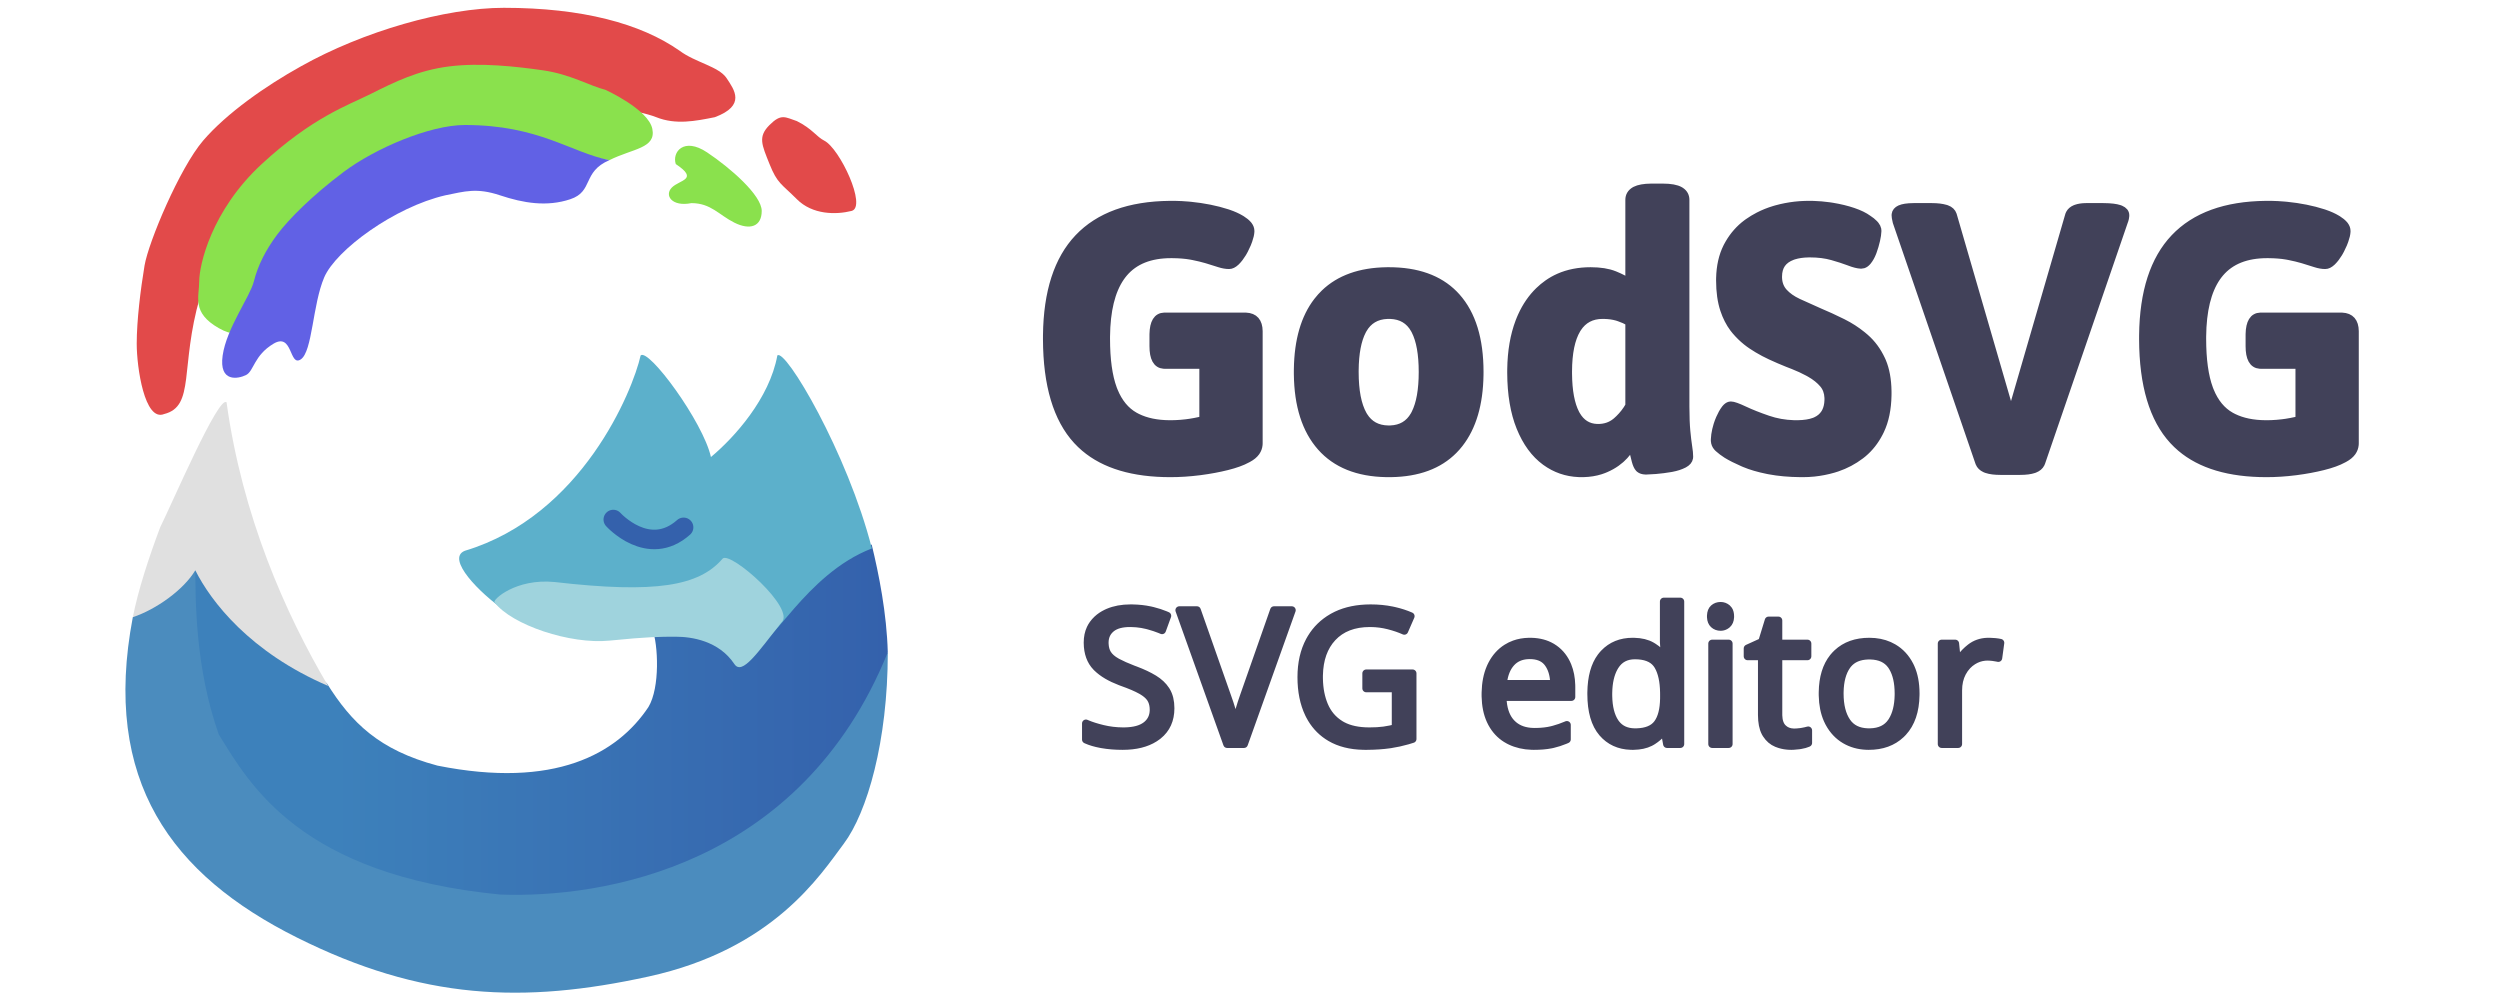
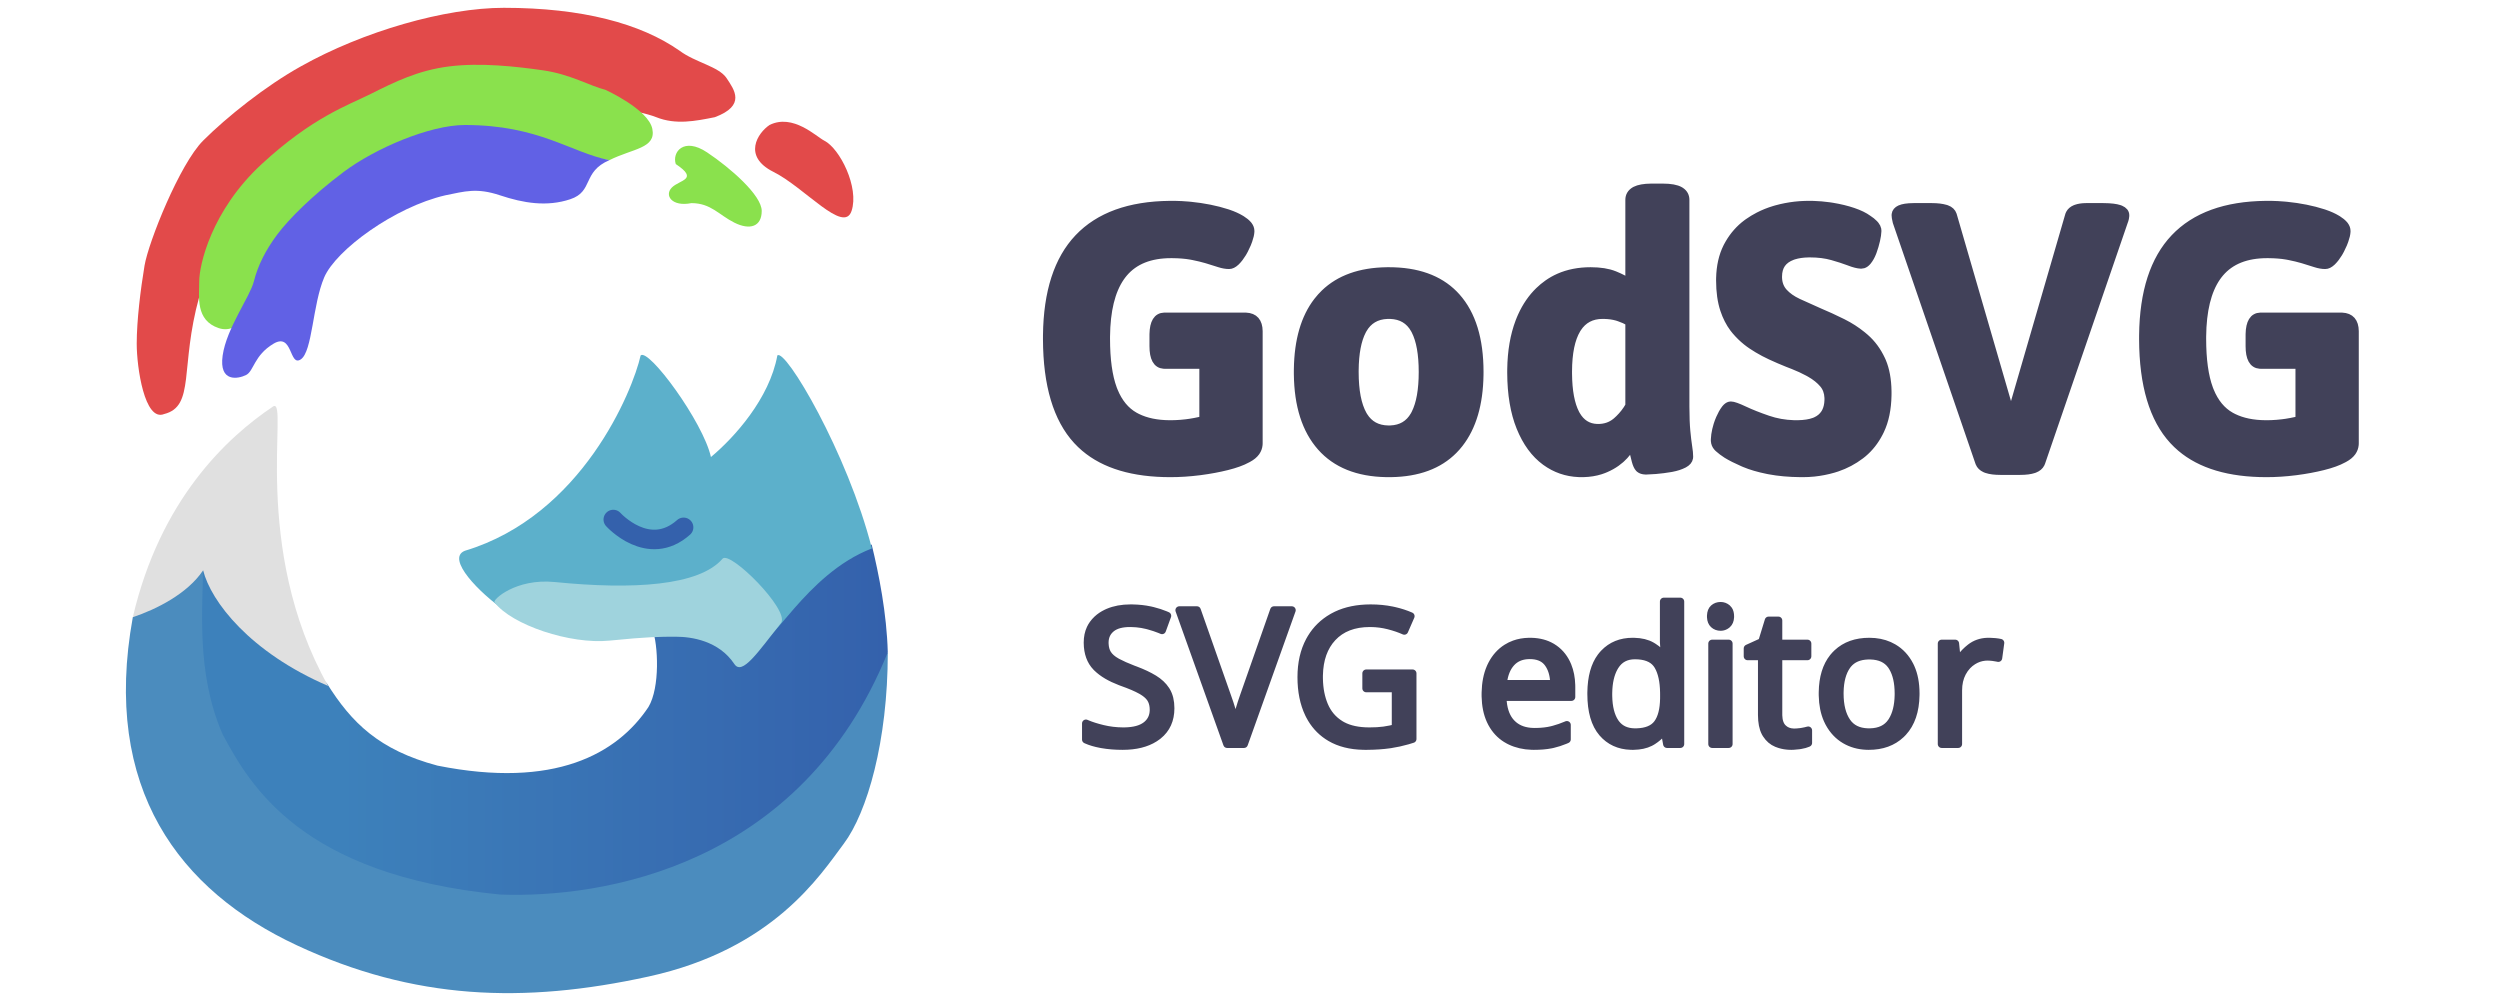
<svg xmlns="http://www.w3.org/2000/svg" width="320" height="128" viewBox="0 0 320 128">
  <linearGradient id="a" x2="1">
    <stop stop-color="#3d81bb" offset=".2" />
    <stop stop-color="#3461ac" offset="1" />
  </linearGradient>
-   <path d="M113.637 83.541C113.637 94.884 111 104 108 108s-9 13.5-25 17-29 3-45-5-25-20-21-41l8.5-7.5Q49 122 105 89z" fill="#4b8cbe" />
-   <path d="M41.86 87.5C45 92.5 48.5 96 56 98c15 3 23-1.5 27-7.5 1.5-2.5 1.25-8 .5-10l28.075-10.8c.925 3.8 1.925 8.8 2.062 13.8C102.5 111 77 115 64 114.5c-25.5-2.5-32-14-36-20.5-3-8.5-3-17-3-22z" fill="url(#a)" />
-   <path d="M17 79c.7-3.5 2-7.5 3.5-11.5 1.5-3 7.5-17 8.5-16 2 14.5 7.5 27 13 36.3C32 83.5 27 77 25 73c-1.5 2.5-5 5-8 6z" fill="#e0e0e0" />
+   <path d="M113.637 83.541C113.637 94.884 111 104 108 108s-9 13.5-25 17-30 3-45-4-25-20-21-42l9-8q23 51 79 18z" fill="#4b8cbe" />
+   <path d="M41.86 87.5C45 92.5 48.5 96 56 98c15 3 23-1.5 27-7.5 1.5-2.5 1.25-8 .5-10l28.075-10.8c.925 3.8 1.925 8.8 2.062 13.8C102.5 111 77 115 64 114.5c-25.5-2.5-32-14-35.5-20.5C25 86 26 77.5 26 72z" fill="url(#a)" />
+   <path d="M17 79c3.5-15 12-23 18-27 2-1-3 18 7 35.8C32 83.5 27 77 26 73c-2 3-6 5-9 6z" fill="#e0e0e0" />
  <path d="M64.53 78.08C61.5 76 57 71.5 59.5 70.5 74.5 66 81 50 82 45.5c1-1 8 8.5 9 13 3-2.5 7.5-7.5 8.5-13 1-1 9 12.5 12.1 24.7C103 73.5 98.5 83.5 97 82z" fill="#5cb0cb" />
-   <path d="M94 85c-2-3-5.5-3.5-7.5-3.5s-3.5 0-8.5.5-12.5-2-14.7-4.9C63 76.8 66 74 71 74.5c13 1.5 18.5.5 21.5-3 1-1 9.5 6.5 7.5 8.2-3 3.8-5 6.8-6 5.3z" fill="#9fd3dd" />
+   <path d="M94 85c-2-3-5.5-3.5-7.5-3.5s-3.5 0-8.5.5-12.5-2-14.7-4.9C63 76.8 66 74 71 74.5c10 1 18.5.5 21.5-3 1-1 8.5 6.5 7.5 8.2-3 3.8-5 6.8-6 5.3z" fill="#9fd3dd" />
  <path d="M78.5 66.5s4.5 5 9 1" fill="none" stroke="#3461ac" stroke-width="2.5" stroke-linecap="round" />
-   <path d="M25.6 38C23 47 25 52 21 53c-2.5 1-3.5-6-3.5-9s.5-7 1-10S23 21.5 26 18s8-7 12.5-9.5C46.5 4 57 1 64.5 1 74.5 1 82 3 87 6.5c2 1.5 5 2 6 3.5s2.5 3.5-1.5 5c-2.5.5-5 1-7.5 0s-10-2-14.5-3.5zm79.9-20c2 1 5.5 8.5 3.5 9s-5 .5-7-1.5-2.5-2-3.5-4.5-1.5-3.5 0-5 2-1 3.5-.5c2 1 2.5 2 3.5 2.5z" fill="#e24a4a" />
-   <path d="M77.5 11.5s5.5 2.5 6 5-2.5 2.5-5.5 4Q46 15 32 41s-.5 3-4 1-2.5-4-2.5-6 1.5-9 8-15 11-7.5 14-9 6-3 10-3.5 8.5 0 12 .5 6 2 8 2.5zm9 9.5c-.5-1.5 1-3.5 4-1.5s7 5.5 7 7.5-1.5 2.5-3.5 1.5-3-2.5-5.5-2.5c-2.5.5-3.5-1-2.5-2s3.5-1 .5-3z" fill="#8ae14d" />
+   <path d="M25.5 38C23 47 25 52 21 53c-2.5 1-3.5-6-3.5-9s.5-7 1-10S23 21 26 18s8-7 12.5-9.5C46.5 4 57 1 64.5 1 74.5 1 82 3 87 6.5c2 1.5 5 2 6 3.5s2.5 3.5-1.5 5c-2.5.5-5 1-7.5 0s-10-2-14.5-3.5zm80-20c2 1 4.5 6 3.5 9s-6-3-10-5-2-5-.5-6c3-1.5 6 1.5 7 2z" fill="#e24a4a" />
+   <path d="M77.5 11.5s5.5 2.5 6 5-2.5 2.5-5.5 4q-32-5.5-47.5 21s-1 1-2.5.5c-3-1-2.5-4-2.5-6s1.5-9 8-15 11-7.5 14-9 6-3 10-3.5 8.5 0 12 .5 6 2 8 2.5zm9 9.5c-.5-1.5 1-3.5 4-1.5s7 5.5 7 7.5-1.5 2.5-3.5 1.5-3-2.5-5.5-2.5c-2.5.5-3.5-1-2.5-2s3.5-1 .5-3z" fill="#8ae14d" />
  <path d="M78 20.5c-3.5 1.5-2 4-5 5s-6 .5-9-.5-4.5-.5-7 0c-6.5 1.5-14 7-15.5 10.5S40 45 38.5 46s-1-3.5-3.5-2-2.5 3.5-3.5 4-3.5 1-3-2.5 3.5-7.5 4-9.5 1.5-4 3-6 4.5-5 8.5-8 11-6 15.5-6C69 16 73 19.5 78 20.5z" fill="#6161e5" />
  <path d="m156.368 52.848-2.352 3.552v-9.696h-4.944a1.623 1.623 0 0 1-.121-.004q-1.319-.099-1.319-2.396v-1.392a7.633 7.633 0 0 1 .001-.148q.043-2.211 1.388-2.251a1.683 1.683 0 0 1 .051-.001h10.272a3.099 3.099 0 0 1 .136.003q1.622.071 1.64 1.876a4.086 4.086 0 0 1 0 .041v14.304a2.075 2.075 0 0 1-.009.192q-.046.493-.331.907a2.098 2.098 0 0 1-.02.029q-.33.461-1.001.822a4.859 4.859 0 0 1-.127.066q-.96.528-2.592.936-1.577.394-3.401.632a36.325 36.325 0 0 1-.127.016q-1.896.24-3.72.24-7.11 0-10.955-3.265a10.965 10.965 0 0 1-.973-.935q-3.835-4.169-3.864-12.948a40.579 40.579 0 0 1 0-.132 35.974 35.974 0 0 1 .002-.4q.093-8.292 4.03-12.44 3.955-4.166 11.696-4.246a29.47 29.47 0 0 1 .304-.002 22.513 22.513 0 0 1 .435.004q.773.015 1.578.083a26.511 26.511 0 0 1 .363.033 24.686 24.686 0 0 1 1.218.15 24.502 24.502 0 0 1 1.206.21q1.2.24 2.232.576a12.113 12.113 0 0 1 .191.064q.909.313 1.561.704a5.209 5.209 0 0 1 .136.082q.481.301.776.638a1.714 1.714 0 0 1 .078.095q.129.172.194.353a1.087 1.087 0 0 1 .064.368 1.886 1.886 0 0 1-.002.092q-.023.458-.262 1.132a8.808 8.808 0 0 1-.169.44q-.157.376-.351.746a9.821 9.821 0 0 1-.152.278 7.278 7.278 0 0 1-.103.176q-.365.604-.785 1.024a2.828 2.828 0 0 1-.075.072q-.439.408-.837.408-.576 0-1.248-.216-.614-.197-1.387-.434a155.504 155.504 0 0 0-.149-.046 13.763 13.763 0 0 0-.164-.049q-.736-.215-1.652-.397a26.554 26.554 0 0 0-.176-.034 9.405 9.405 0 0 0-.143-.026q-1.007-.177-2.326-.189a21.292 21.292 0 0 0-.195-.001q-3.994 0-6.035 2.403a6.643 6.643 0 0 0-.229.285 7.089 7.089 0 0 0-.187.258q-1.805 2.614-1.852 7.585a28.298 28.298 0 0 0-.001.269q0 4.022.886 6.412a9.188 9.188 0 0 0 .026.068 9.596 9.596 0 0 0 .088.222q.91 2.226 2.648 3.21a6.65 6.65 0 0 0 .335.177q1.702.839 4.132.855a14.391 14.391 0 0 0 .093 0 17.272 17.272 0 0 0 .625-.011q.724-.026 1.432-.114a16.255 16.255 0 0 0 .487-.067q1.223-.188 2.284-.514a13.676 13.676 0 0 0 .044-.014 13.624 13.624 0 0 0 .133-.042q.898-.29 1.463-.614a4.082 4.082 0 0 0 .108-.064zm140.304 0L294.32 56.4v-9.696h-4.944a1.623 1.623 0 0 1-.121-.004q-1.319-.099-1.319-2.396v-1.392a7.633 7.633 0 0 1 .001-.148q.043-2.211 1.388-2.251a1.683 1.683 0 0 1 .051-.001h10.272a3.099 3.099 0 0 1 .136.003q1.622.071 1.64 1.876a4.086 4.086 0 0 1 0 .041v14.304a2.075 2.075 0 0 1-.009.192q-.046.493-.331.907a2.098 2.098 0 0 1-.02.029q-.33.461-1.001.822a4.859 4.859 0 0 1-.127.066q-.96.528-2.592.936-1.577.394-3.401.632a36.325 36.325 0 0 1-.127.016q-1.896.24-3.72.24-7.11 0-10.955-3.265a10.965 10.965 0 0 1-.973-.935q-3.835-4.169-3.864-12.948a40.579 40.579 0 0 1 0-.132 35.974 35.974 0 0 1 .002-.4q.093-8.292 4.03-12.44 3.955-4.166 11.696-4.246a29.47 29.47 0 0 1 .304-.002 22.513 22.513 0 0 1 .435.004q.773.015 1.578.083a26.511 26.511 0 0 1 .363.033 24.686 24.686 0 0 1 1.218.15 24.502 24.502 0 0 1 1.206.21q1.2.24 2.232.576a12.113 12.113 0 0 1 .191.064q.909.313 1.561.704a5.209 5.209 0 0 1 .136.082q.481.301.776.638a1.714 1.714 0 0 1 .078.095q.129.172.194.353a1.087 1.087 0 0 1 .064.368 1.886 1.886 0 0 1-.002.092q-.023.458-.262 1.132a8.808 8.808 0 0 1-.169.44q-.157.376-.351.746a9.821 9.821 0 0 1-.152.278 7.278 7.278 0 0 1-.103.176q-.365.604-.785 1.024a2.828 2.828 0 0 1-.075.072q-.439.408-.837.408-.576 0-1.248-.216-.614-.197-1.387-.434a155.504 155.504 0 0 0-.149-.046 13.763 13.763 0 0 0-.164-.049q-.736-.215-1.652-.397a26.554 26.554 0 0 0-.176-.034 9.405 9.405 0 0 0-.143-.026q-1.007-.177-2.326-.189a21.292 21.292 0 0 0-.195-.001q-3.994 0-6.035 2.403a6.643 6.643 0 0 0-.229.285 7.089 7.089 0 0 0-.187.258q-1.805 2.614-1.852 7.585a28.298 28.298 0 0 0-.001.269q0 4.022.886 6.412a9.188 9.188 0 0 0 .026.068 9.596 9.596 0 0 0 .088.222q.91 2.226 2.648 3.21a6.65 6.65 0 0 0 .335.177q1.702.839 4.132.855a14.391 14.391 0 0 0 .093 0 17.272 17.272 0 0 0 .625-.011q.724-.026 1.432-.114a16.255 16.255 0 0 0 .487-.067q1.223-.188 2.284-.514a13.676 13.676 0 0 0 .044-.014 13.624 13.624 0 0 0 .133-.042q.898-.29 1.463-.614a4.082 4.082 0 0 0 .108-.064zm-38.112 7.44h-2.496q-1.105 0-1.762-.224a2.536 2.536 0 0 1-.11-.04 2.105 2.105 0 0 1-.117-.05q-.522-.242-.713-.7a1.296 1.296 0 0 1-.034-.09l-10.56-30.768q-.048-.24-.096-.456a2.205 2.205 0 0 1-.023-.12q-.025-.15-.025-.288a.898.898 0 0 1 .007-.11q.055-.445.566-.681a1.745 1.745 0 0 1 .003-.001q.549-.252 1.709-.263a11.362 11.362 0 0 1 .115-.001h2.256q1.056 0 1.776.216a2.139 2.139 0 0 1 .109.036q.626.225.803.756l7.344 25.296h.192l7.344-25.296a1.306 1.306 0 0 1 .069-.158q.213-.407.699-.61a2.464 2.464 0 0 1 .139-.053q.487-.169 1.157-.185a5.963 5.963 0 0 1 .144-.002h2.064a17.082 17.082 0 0 1 .165.001q1.326.013 1.986.234a2.199 2.199 0 0 1 .081.029 2.092 2.092 0 0 1 .084.034q.612.263.612.758a1.632 1.632 0 0 1-.005.122q-.009.118-.034.244a2.3 2.3 0 0 1-.009.042q-.048.216-.144.456l-10.56 30.768a1.27 1.27 0 0 1-.072.172q-.225.445-.792.668a2.534 2.534 0 0 1-.108.04q-.658.224-1.764.224zm-28.09.287q-2.22-.021-3.998-.359a23.065 23.065 0 0 1-.235-.046q-1.7-.341-2.94-.862a10.385 10.385 0 0 1-.065-.028 28.646 28.646 0 0 1-.166-.072q-1.232-.537-2.042-1.032-.628-.404-1.047-.787a4.945 4.945 0 0 1-.057-.053 1.591 1.591 0 0 1-.098-.101q-.304-.343-.331-.794a1.487 1.487 0 0 1-.003-.089 4.171 4.171 0 0 1 .003-.146q.018-.523.165-1.174a8.063 8.063 0 0 1 .171-.635q.131-.418.309-.829.312-.72.672-1.2a2.18 2.18 0 0 1 .056-.072q.261-.319.535-.389a.62.62 0 0 1 .153-.019q.432 0 1.704.6t3.024 1.2q1.585.543 3.307.595a12.139 12.139 0 0 0 .365.005 11.148 11.148 0 0 0 .172-.001q1.276-.02 2.108-.335a3.376 3.376 0 0 0 .176-.072q.749-.333 1.158-.968a2.546 2.546 0 0 0 .01-.016 2.526 2.526 0 0 0 .13-.231q.296-.598.323-1.423a5.133 5.133 0 0 0 .003-.17 3.941 3.941 0 0 0-.004-.178q-.047-1.034-.644-1.742-.648-.768-1.704-1.368a14.162 14.162 0 0 0-.251-.139q-.866-.469-1.899-.877a21.296 21.296 0 0 0-.226-.088 39.066 39.066 0 0 1-.496-.193q-1.076-.428-2.168-.935a17.611 17.611 0 0 1-1.671-.883 17.855 17.855 0 0 1-.729-.461 9.655 9.655 0 0 1-.699-.513q-.745-.6-1.389-1.359a6.852 6.852 0 0 1-.255-.32q-.755-1.007-1.209-2.368-.528-1.584-.528-3.744a13.316 13.316 0 0 1 .003-.301q.052-2.283.893-3.969a7.244 7.244 0 0 1 .088-.17 9.556 9.556 0 0 1 .19-.34q.886-1.512 2.237-2.523a8.425 8.425 0 0 1 .189-.137 11.204 11.204 0 0 1 1.334-.808q.96-.495 2.031-.815a12.714 12.714 0 0 1 .283-.081 15.537 15.537 0 0 1 1.142-.267q1.199-.233 2.432-.275a16.025 16.025 0 0 1 .554-.01 19.41 19.41 0 0 1 .573.008q1.017.03 2.002.168a17.802 17.802 0 0 1 .425.064q1.464.24 2.664.648 1.2.408 1.92.936.45.286.761.608a3.077 3.077 0 0 1 .103.112 1.918 1.918 0 0 1 .069.084q.201.257.251.515a.892.892 0 0 1 .016.169 2.962 2.962 0 0 1-.001.092q-.015.458-.167 1.132-.168.744-.432 1.464a5.767 5.767 0 0 1-.066.171q-.244.607-.582 1.029a2.084 2.084 0 0 1-.066.079q-.247.279-.514.364a.774.774 0 0 1-.236.037 1.983 1.983 0 0 1-.092-.002q-.557-.026-1.42-.358a17.171 17.171 0 0 0-.118-.045q-.897-.337-2.09-.675-1.272-.36-2.856-.36a10.433 10.433 0 0 0-.166.001q-1.111.018-1.914.275a4.244 4.244 0 0 0-.176.06q-.912.336-1.368.984-.455.646-.456 1.65a4.329 4.329 0 0 0 0 .006 3.847 3.847 0 0 0 .004.185q.052 1.077.716 1.807.683.752 1.82 1.287a8.293 8.293 0 0 0 .124.057 1075.979 1075.979 0 0 0 .289.13q1.098.495 2.327 1.046 1.415.593 2.873 1.317a54.655 54.655 0 0 1 .151.075q1.32.66 2.463 1.586a13.673 13.673 0 0 1 .369.31q1.296 1.128 2.088 2.832a6.731 6.731 0 0 1 .096.216q.661 1.565.694 3.797a15.97 15.97 0 0 1 .002.235 16.715 16.715 0 0 1-.003.307q-.048 2.633-.933 4.493a10.154 10.154 0 0 1-.15.303q-.811 1.568-2.059 2.617a7.848 7.848 0 0 1-.311.248q-1.383 1.048-3.021 1.601a11.012 11.012 0 0 1-.483.151q-1.222.351-2.464.479a13.911 13.911 0 0 1-1.424.073 31.381 31.381 0 0 1-.298-.001zm-21.926-24.383V25.584q0-.768.696-1.176a1.781 1.781 0 0 1 .09-.049q.668-.342 2.003-.358a11.137 11.137 0 0 1 .139-.001h1.344q1.522 0 2.219.4a1.693 1.693 0 0 1 .013.008 1.851 1.851 0 0 1 .105.066q.591.402.591 1.11V51.84a71.89 71.89 0 0 0 0 .228q.007 1.952.12 3.132.113 1.179.227 1.908a14.939 14.939 0 0 0 .013.084q.12.744.12 1.272a.896.896 0 0 1-.012.145q-.076.466-.655.776a2.351 2.351 0 0 1-.029.015q-.653.338-1.559.506a8.189 8.189 0 0 1-.121.022q-.984.168-1.872.24a48.483 48.483 0 0 1-.109.009q-.756.059-1.119.063a4.558 4.558 0 0 1-.044 0 2.342 2.342 0 0 1-.105-.002q-.467-.021-.725-.233a.791.791 0 0 1-.034-.029.837.837 0 0 1-.058-.058q-.247-.276-.418-.911a5.192 5.192 0 0 1-.004-.015q-.183-.685-.452-1.935a99.166 99.166 0 0 1-.028-.129q-.499.998-1.362 1.781a6.8 6.8 0 0 1-.102.091 6.789 6.789 0 0 1-.519.41q-.621.442-1.357.76a8.208 8.208 0 0 1-.308.126 6.604 6.604 0 0 1-.387.135q-.978.308-2.122.341a9.586 9.586 0 0 1-.275.004 8.835 8.835 0 0 1-.362-.007q-2.367-.097-4.259-1.473a8.307 8.307 0 0 1-.011-.008q-2.04-1.488-3.216-4.392-1.159-2.862-1.176-6.959a29.452 29.452 0 0 1 0-.121 25.337 25.337 0 0 1 .003-.367q.05-3.448 1.044-6.065a13.076 13.076 0 0 1 .153-.384 12.826 12.826 0 0 1 .144-.333q.862-1.913 2.226-3.235a9.271 9.271 0 0 1 1.11-.92 8.326 8.326 0 0 1 1.426-.809q1.802-.799 4.07-.799 1.824 0 3.024.48a14.532 14.532 0 0 1 .148.06q.999.413 1.648.86a5.199 5.199 0 0 1 .124.088zm0 15.744V41.232a3.757 3.757 0 0 0-.102-.063q-.469-.277-1.174-.521a10.559 10.559 0 0 0-.116-.04 4.72 4.72 0 0 0-.206-.064q-.715-.202-1.611-.222a8.919 8.919 0 0 0-.199-.002q-2.127 0-3.229 1.714a4.765 4.765 0 0 0-.083.134q-1.091 1.826-1.104 5.362a23.262 23.262 0 0 0 0 .086 25.006 25.006 0 0 0 .001.217q.029 3.321.946 5.086a5.238 5.238 0 0 0 .013.025 4.808 4.808 0 0 0 .092.167q.915 1.582 2.624 1.654a3.915 3.915 0 0 0 .164.003q1.294 0 2.235-.747a3.659 3.659 0 0 0 .141-.117 8.052 8.052 0 0 0 .299-.276q.381-.371.702-.782a7.404 7.404 0 0 0 .607-.91zm-31.122 8.637q-5.451-.102-8.334-3.357-2.91-3.286-2.975-9.325a25.768 25.768 0 0 1-.001-.275 26.024 26.024 0 0 1 .003-.366q.077-5.531 2.523-8.694a9.514 9.514 0 0 1 .45-.54 9.206 9.206 0 0 1 .457-.473q2.861-2.76 7.938-2.837a19.341 19.341 0 0 1 .293-.002q5.401 0 8.335 2.961a9.136 9.136 0 0 1 .329.351q2.952 3.312 2.952 9.6a25.836 25.836 0 0 1-.003.375q-.081 5.584-2.593 8.796a9.772 9.772 0 0 1-.356.429 9.201 9.201 0 0 1-.38.407q-2.848 2.871-7.989 2.951a19.059 19.059 0 0 1-.295.002 18.991 18.991 0 0 1-.354-.003zm.354-5.613a5.236 5.236 0 0 0 .209-.004q2.056-.082 3.042-1.802a4.565 4.565 0 0 0 .037-.066 5.439 5.439 0 0 0 .094-.179q.938-1.862.938-5.293 0-3.438-.941-5.278a5.277 5.277 0 0 0-.091-.17q-.99-1.773-3.107-1.845a5.331 5.331 0 0 0-.181-.003 5.308 5.308 0 0 0-.209.004q-2.096.083-3.103 1.844a5.245 5.245 0 0 0-.097.177q-.929 1.783-.958 5.061a24.017 24.017 0 0 0-.001.21q0 3.6 1.056 5.472a4.547 4.547 0 0 0 .102.171q1.042 1.673 3.138 1.701a5.371 5.371 0 0 0 .072 0zm-2.896 33.152v-1.92h5.928v8.4a18.003 18.003 0 0 1-.654.201q-1.07.306-2.154.471a15.466 15.466 0 0 1-.179.026q-1.261.178-2.817.189a29.42 29.42 0 0 1-.22.001 12.952 12.952 0 0 1-.289-.003q-2.475-.055-4.199-1.065a7.124 7.124 0 0 1-.361-.226q-1.45-.97-2.289-2.577a7.991 7.991 0 0 1-.122-.245q-.948-1.98-.948-4.692 0-2.688 1.056-4.656a7.961 7.961 0 0 1 .206-.361q.991-1.635 2.676-2.612a8.345 8.345 0 0 1 .154-.087 7.654 7.654 0 0 1 .411-.211q1.837-.873 4.332-.881a14.37 14.37 0 0 1 .045 0q1.44 0 2.724.264a13.61 13.61 0 0 1 .318.069q1.104.255 2.07.675l-.816 1.872q-.878-.393-1.966-.674a15.906 15.906 0 0 0-.086-.022q-1.068-.27-2.209-.287a10.338 10.338 0 0 0-.155-.001q-3.072 0-4.788 1.848-1.652 1.779-1.714 4.826a11.772 11.772 0 0 0-.002.238 12.344 12.344 0 0 0 .003.253q.038 1.885.657 3.359.658 1.567 2.067 2.442a5.623 5.623 0 0 0 .009.006 4.687 4.687 0 0 0 .25.144q1.352.726 3.434.732a12.053 12.053 0 0 0 .036 0q1.053 0 1.814-.105a7.893 7.893 0 0 0 .106-.015q.792-.12 1.44-.288v-5.088h-3.768zM139 94.664V92.6a7.835 7.835 0 0 0 .11.048q.834.356 2.038.648 1.251.304 2.582.312a11.963 11.963 0 0 0 .07 0 9.571 9.571 0 0 0 .178-.002q1.788-.033 2.714-.742a2.846 2.846 0 0 0 .146-.119q.788-.691.824-1.789a3.242 3.242 0 0 0 .002-.108q0-.679-.235-1.185a2.116 2.116 0 0 0-.125-.231 2.014 2.014 0 0 0-.085-.125q-.351-.478-1.068-.896a6.017 6.017 0 0 0-.083-.047q-.876-.492-2.436-1.044a14.892 14.892 0 0 1-.236-.088q-1.908-.728-2.955-1.747a5.168 5.168 0 0 1-.109-.109q-1.096-1.131-1.116-3.072a7.029 7.029 0 0 1 0-.072q0-1 .372-1.788a3.539 3.539 0 0 1 .324-.552 4.087 4.087 0 0 1 .535-.609q.501-.468 1.177-.791a5.639 5.639 0 0 1 .22-.1q1.236-.528 2.844-.528a14.832 14.832 0 0 1 .263.002q1.214.022 2.245.244a9.438 9.438 0 0 1 .084.018 13.39 13.39 0 0 1 .29.068q.857.213 1.594.519a9.386 9.386 0 0 1 .252.109l-.672 1.848a11.138 11.138 0 0 0-.281-.117q-.656-.262-1.391-.463a14.689 14.689 0 0 0-.26-.068 8.47 8.47 0 0 0-.652-.138q-.67-.114-1.372-.125a9.572 9.572 0 0 0-.148-.001q-1.515 0-2.327.607a2.228 2.228 0 0 0-.097.077 2.514 2.514 0 0 0-.144.131q-.645.632-.671 1.601a3.054 3.054 0 0 0-.001.08 3.958 3.958 0 0 0 .003.159q.031.759.357 1.281.36.576 1.176 1.032a8.452 8.452 0 0 0 .104.057q.755.408 1.961.873a31.438 31.438 0 0 0 .143.054 21.135 21.135 0 0 1 .187.069q1.39.523 2.369 1.119.984.6 1.521 1.424a3.863 3.863 0 0 1 .063.1q.54.888.54 2.232 0 2.225-1.578 3.491a4.767 4.767 0 0 1-.078.061 5.172 5.172 0 0 1-.376.263q-1.587 1.009-4.088 1.009-1.44 0-2.664-.216a12.706 12.706 0 0 1-.151-.028q-1.062-.2-1.804-.533a5.123 5.123 0 0 1-.085-.039zm24.072-16.56h2.28l-6.12 17.136h-2.16l-6.12-17.136h2.256l3.864 10.992q.346.953.595 1.798a23.917 23.917 0 0 1 .053.182 26.125 26.125 0 0 1 .065.23q.208.754.35 1.451a19.064 19.064 0 0 1 .017.083q.168-.84.432-1.776a25.582 25.582 0 0 1 .068-.235q.244-.835.58-1.781l3.84-10.944zm49.896 5.928h.144a17.351 17.351 0 0 0-.005-.061q-.023-.284-.071-.777a108.689 108.689 0 0 0-.008-.086q-.055-.563-.06-.912a4.693 4.693 0 0 1 0-.06V77h2.112v18.24h-1.704l-.312-1.728h-.096a4.469 4.469 0 0 1-.27.346q-.462.533-1.111.95a6.077 6.077 0 0 1-.155.096 3.315 3.315 0 0 1-.217.119q-.865.435-2.129.456a7.757 7.757 0 0 1-.126.001 6.717 6.717 0 0 1-.223-.004q-2.245-.074-3.617-1.664-1.44-1.668-1.44-4.98a14.766 14.766 0 0 1 .001-.205q.041-2.928 1.252-4.551a4.682 4.682 0 0 1 .199-.248 5.313 5.313 0 0 1 .185-.205q1.417-1.487 3.667-1.487a7.754 7.754 0 0 1 .184.002q1.363.033 2.252.55a6.106 6.106 0 0 1 .231.141q.792.51 1.317 1.203zm-11.832 3.912v1.272h-8.808a8.858 8.858 0 0 0 .007.202q.082 1.826.909 2.888a3.38 3.38 0 0 0 .2.234 3.399 3.399 0 0 0 .28.267q.971.825 2.525.87a6.264 6.264 0 0 0 .183.003 12.73 12.73 0 0 0 .227-.002q1.082-.019 1.938-.224a6.881 6.881 0 0 0 .007-.002 10.585 10.585 0 0 0 .298-.076q.765-.208 1.568-.546a14.562 14.562 0 0 0 .09-.038v1.848a11.374 11.374 0 0 1-.246.104q-.777.32-1.54.497a8.916 8.916 0 0 1-.158.035 7.233 7.233 0 0 1-.121.025q-.921.179-2.159.179a8.708 8.708 0 0 1-.282-.005q-1.517-.049-2.733-.632a5.926 5.926 0 0 1-.213-.107 5.261 5.261 0 0 1-.336-.194q-1.127-.708-1.804-1.944a6.181 6.181 0 0 1-.044-.082 5.707 5.707 0 0 1-.15-.307q-.59-1.299-.628-3.065a11.396 11.396 0 0 1-.002-.24 12.27 12.27 0 0 1 .003-.262q.039-1.827.627-3.189a6.304 6.304 0 0 1 .078-.173 6.646 6.646 0 0 1 .114-.232q.694-1.344 1.878-2.096a5.021 5.021 0 0 1 1-.489q.841-.302 1.827-.325a6.993 6.993 0 0 1 .161-.002 7.42 7.42 0 0 1 .205.003q1.479.041 2.571.677a4.499 4.499 0 0 1 .068.04q1.188.72 1.824 2.028a5.619 5.619 0 0 1 .149.334q.445 1.09.483 2.465a9.383 9.383 0 0 1 .004.261zm30.312 5.544v1.608a1.685 1.685 0 0 1-.066.031q-.328.147-.894.245a7.932 7.932 0 0 1-.232.037q-.377.053-.736.067a6.302 6.302 0 0 1-.232.004 5.676 5.676 0 0 1-.25-.005q-.649-.029-1.231-.208a4.481 4.481 0 0 1-.379-.135q-.817-.334-1.336-1.142a3.699 3.699 0 0 1-.044-.07 2.629 2.629 0 0 1-.087-.154q-.437-.836-.441-2.244a9.219 9.219 0 0 1 0-.026v-7.488h-1.824V83l1.848-.84.84-2.736h1.248v2.952h3.72v1.632h-3.72v7.44a4.67 4.67 0 0 0 .002.145q.033 1.066.562 1.595.543.543 1.387.563a2.741 2.741 0 0 0 .065.001 5.622 5.622 0 0 0 .302-.008q.257-.014.52-.051a6.501 6.501 0 0 0 .162-.025 11.27 11.27 0 0 0 .115-.02q.426-.075.701-.16zm24.6-11.208-.264 1.944a5.87 5.87 0 0 0-.139-.03q-.254-.052-.545-.09-.372-.048-.708-.048a3.492 3.492 0 0 0-.32.015q-.806.074-1.528.525a3.705 3.705 0 0 0-.734.601q-.372.395-.646.911-.516.972-.516 2.268v6.864h-2.112V82.376h1.728l.24 2.352h.096a6.489 6.489 0 0 1 .329-.502q.537-.743 1.279-1.322.922-.719 2.159-.765a4.588 4.588 0 0 1 .169-.003 7.544 7.544 0 0 1 .137.001q.302.006.643.035a7.522 7.522 0 0 1 .103.01q.356.035.629.098zm-10.85 6.702a12.316 12.316 0 0 0 .002-.198 12.045 12.045 0 0 0 0-.038q-.006-1.912-.621-3.291a5.773 5.773 0 0 0-.135-.283 6.878 6.878 0 0 0-.004-.008q-.756-1.47-2.084-2.248a5.38 5.38 0 0 0-.536-.275q-1.138-.505-2.548-.505-2.544 0-4.11 1.469a5.395 5.395 0 0 0-.258.259 5.131 5.131 0 0 0-.252.292q-1.31 1.639-1.354 4.43a12.403 12.403 0 0 0-.002.198 11.59 11.59 0 0 0 .002.235q.036 1.771.618 3.09a5.958 5.958 0 0 0 .148.311 6.719 6.719 0 0 0 .084.159q.756 1.383 2.016 2.121 1.218.713 2.746.774a7.243 7.243 0 0 0 .29.006q2.547 0 4.123-1.492a5.491 5.491 0 0 0 .257-.26q1.569-1.697 1.618-4.746zm-26.038-6.606h2.112V95.24h-2.112V82.376zm23.856 6.408a11.219 11.219 90 0 1-.002.212q-.038 2.014-.806 3.258a4.108 4.108 90 0 1-.092.142q-.873 1.292-2.752 1.331a5.677 5.677 90 0 1-.116.001 5.467 5.467 90 0 1-.18-.003q-1.807-.059-2.676-1.329-.912-1.332-.912-3.612a11.058 11.058 90 0 1 .002-.212q.041-2.129.91-3.364a3.026 3.026 90 0 1 .149-.195q.867-1.041 2.537-1.098a5.743 5.743 90 0 1 .194-.003 5.752 5.752 90 0 1 .182.003q1.771.056 2.62 1.217a3.002 3.002 90 0 1 .054.076 3.937 3.937 90 0 1 .146.23q.736 1.252.742 3.314a11.66 11.66 90 0 1 0 .032zm-30.024.456v-.384a14.075 14.075 0 0 0-.002-.223q-.034-2.146-.73-3.36a3.69 3.69 0 0 0-.06-.101 2.426 2.426 0 0 0-.168-.239q-.833-1.045-2.76-1.045-1.7 0-2.552 1.35a3.588 3.588 0 0 0-.004.006 4.338 4.338 0 0 0-.128.218q-.689 1.252-.722 3.214a11.874 11.874 0 0 0-.002.204 12.074 12.074 0 0 0 .002.214q.038 2.15.85 3.362a3.145 3.145 0 0 0 .124.173q.833 1.077 2.393 1.099a4.629 4.629 0 0 0 .063 0 7.152 7.152 0 0 0 .189-.002q1.89-.05 2.679-1.114.795-1.072.827-3.194a11.928 11.928 0 0 0 .001-.178zm-20.616-1.704h6.552a7.062 7.062 0 0 0-.006-.202q-.064-1.494-.762-2.45a2.373 2.373 0 0 0-.16-.197q-.747-.823-2.192-.823a4.524 4.524 0 0 0-.187.004q-1.37.056-2.189.955a3.027 3.027 0 0 0-.012.013q-.827.918-1.023 2.509a7.499 7.499 0 0 0-.021.191zm27.864-9.984q.48 0 .852.324a.933.933 0 0 1 .171.198q.201.31.201.822a2.27 2.27 0 0 1-.003.118q-.03.584-.369.89a1.474 1.474 0 0 1-.107.088q-.274.204-.602.24a1.309 1.309 0 0 1-.143.008q-.528 0-.888-.336-.328-.306-.357-.891a2.347 2.347 0 0 1-.003-.117 2.528 2.528 0 0 1 .002-.106q.026-.615.358-.914.36-.324.888-.324z" fill="#414159" stroke="#414159" stroke-linejoin="round" />
</svg>
